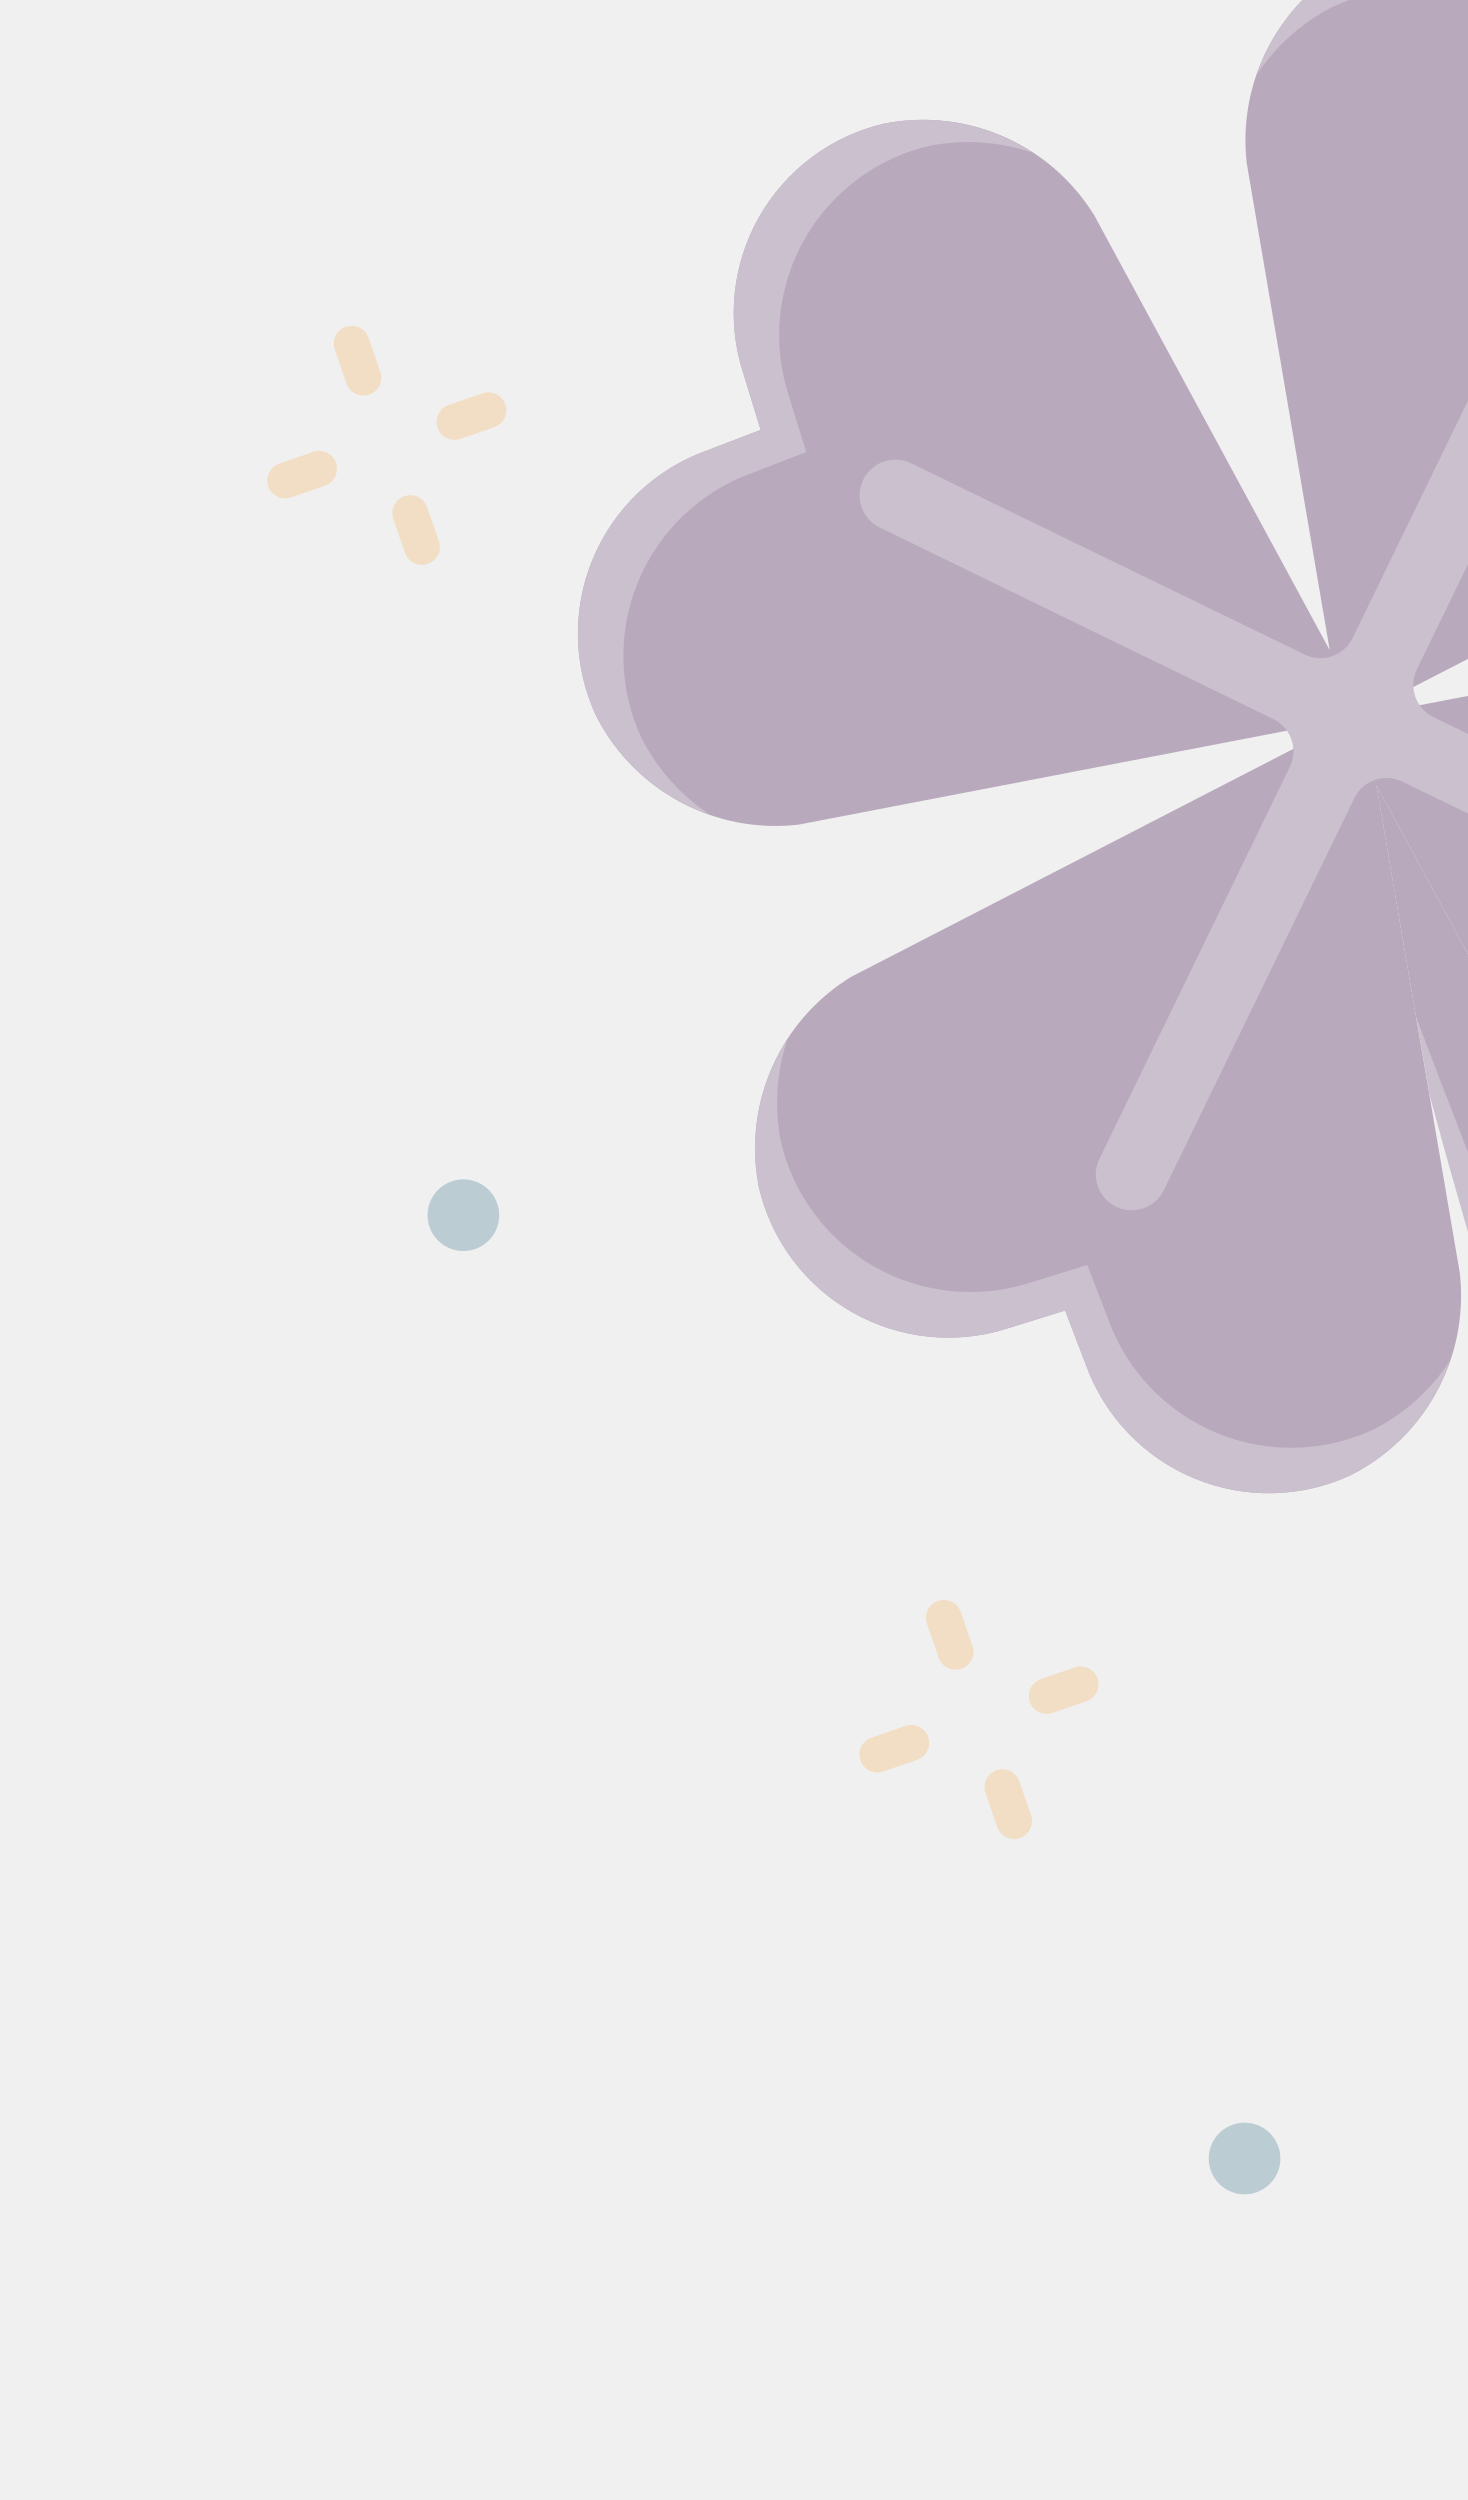
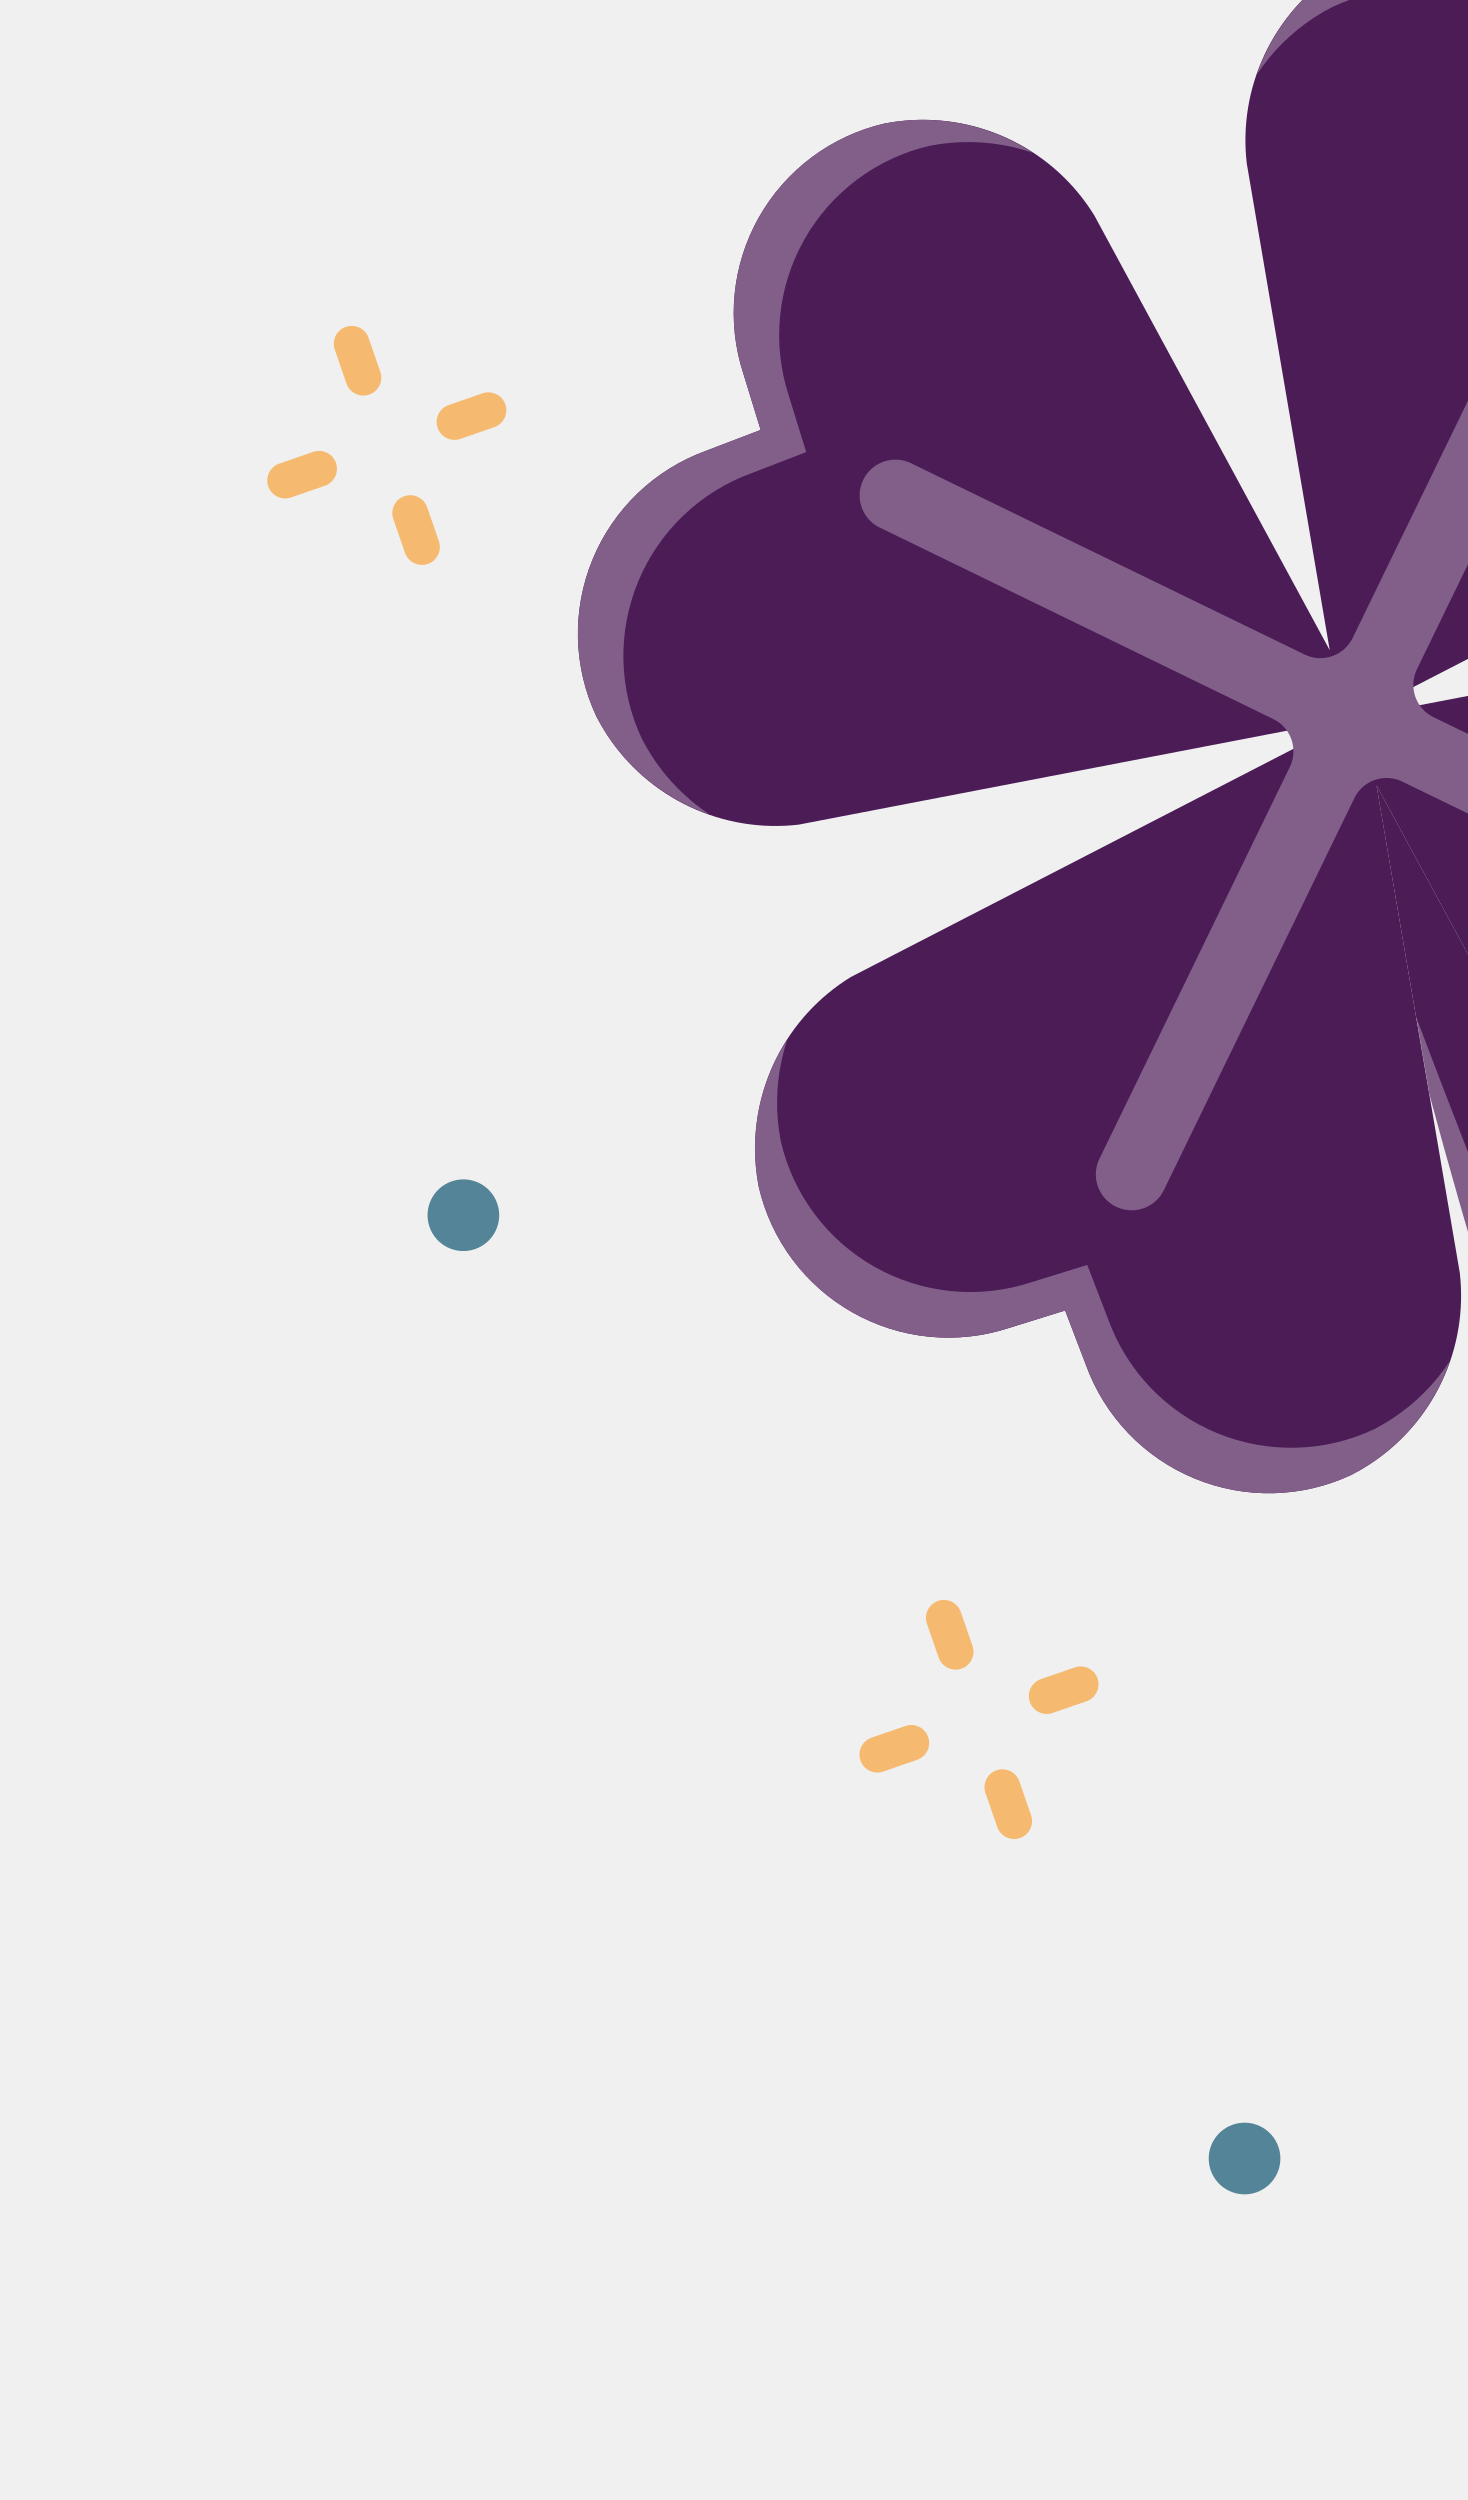
<svg xmlns="http://www.w3.org/2000/svg" width="64" height="109" viewBox="0 0 64 109" fill="none">
-   <g opacity="0.3" clip-path="url(#clip0_227_1261)">
+   <g opacity="0.9" clip-path="url(#clip0_227_1261)">
    <path d="M80.918 20.015C82.304 19.161 83.425 17.939 84.156 16.484C84.888 15.03 85.199 13.4 85.057 11.779C85.031 11.476 84.988 11.174 84.93 10.875C84.666 9.726 84.165 8.644 83.46 7.699C82.755 6.754 81.86 5.966 80.833 5.387C79.806 4.807 78.67 4.448 77.496 4.332C76.323 4.216 75.138 4.346 74.017 4.714L71.558 5.468L70.653 3.09C70.251 1.981 69.621 0.969 68.806 0.117C67.99 -0.734 67.005 -1.406 65.915 -1.856C64.824 -2.305 63.652 -2.522 62.473 -2.493C61.294 -2.464 60.134 -2.189 59.068 -1.687C58.797 -1.548 58.533 -1.395 58.279 -1.229C56.915 -0.339 55.825 0.913 55.133 2.387C54.44 3.861 54.172 5.499 54.358 7.117L57.977 28.35L47.714 9.396C46.861 8.009 45.639 6.888 44.184 6.156C42.73 5.425 41.1 5.114 39.478 5.257C39.175 5.284 38.872 5.326 38.573 5.383C37.423 5.647 36.342 6.148 35.397 6.853C34.452 7.559 33.664 8.454 33.084 9.481C32.505 10.508 32.145 11.644 32.03 12.818C31.914 13.992 32.044 15.177 32.412 16.297L33.164 18.744L30.781 19.655C29.672 20.058 28.66 20.687 27.808 21.503C26.957 22.319 26.285 23.303 25.835 24.394C25.386 25.484 25.169 26.656 25.198 27.835C25.227 29.014 25.502 30.174 26.004 31.241C26.143 31.512 26.296 31.775 26.462 32.03C27.352 33.396 28.605 34.487 30.081 35.18C31.557 35.873 33.196 36.142 34.816 35.955L58.999 31.303L59.012 31.299L80.918 20.015ZM91.541 30.58C90.652 29.216 89.4 28.126 87.927 27.433C86.453 26.741 84.816 26.472 83.198 26.658L59.009 31.3L37.095 42.598C35.708 43.451 34.586 44.674 33.855 46.129C33.124 47.584 32.813 49.214 32.956 50.836C32.983 51.139 33.025 51.44 33.082 51.739C33.346 52.889 33.846 53.971 34.552 54.916C35.257 55.861 36.152 56.649 37.179 57.228C38.206 57.808 39.343 58.167 40.517 58.283C41.69 58.399 42.875 58.268 43.996 57.9L46.439 57.138L47.35 59.521C47.753 60.63 48.383 61.642 49.199 62.493C50.014 63.345 50.999 64.017 52.089 64.466C53.179 64.915 54.352 65.133 55.531 65.104C56.709 65.075 57.869 64.8 58.936 64.297C59.207 64.157 59.471 64.004 59.726 63.837C61.09 62.948 62.179 61.697 62.871 60.223C63.564 58.75 63.832 57.113 63.647 55.495L60.02 34.257L64.592 42.7L70.295 53.22C71.148 54.606 72.371 55.728 73.826 56.459C75.281 57.189 76.91 57.501 78.532 57.358C78.835 57.331 79.136 57.289 79.435 57.231C80.585 56.968 81.666 56.467 82.612 55.762C83.557 55.056 84.344 54.162 84.924 53.135C85.504 52.108 85.863 50.971 85.979 49.798C86.095 48.624 85.965 47.439 85.597 46.319L84.834 43.863L87.216 42.95C88.325 42.548 89.337 41.918 90.189 41.102C91.04 40.286 91.712 39.302 92.162 38.211C92.611 37.121 92.828 35.949 92.799 34.77C92.77 33.591 92.495 32.431 91.992 31.364C91.855 31.095 91.704 30.834 91.541 30.58Z" fill="#380445" />
    <path d="M20.714 54.46C21.529 54.178 21.962 53.288 21.68 52.473C21.398 51.657 20.508 51.224 19.693 51.507C18.877 51.788 18.445 52.678 18.727 53.494C19.009 54.309 19.898 54.742 20.714 54.46Z" fill="#41788E" />
    <path d="M54.773 95.588C55.589 95.306 56.021 94.416 55.739 93.601C55.457 92.785 54.568 92.353 53.752 92.635C52.936 92.917 52.504 93.806 52.786 94.622C53.068 95.438 53.958 95.87 54.773 95.588Z" fill="#41788E" />
    <path d="M64.592 42.7L60.02 34.257L62.326 47.73C63.983 53.909 66.028 60.526 67.477 65.068C68.609 68.615 69.93 72.098 71.434 75.504L76.344 86.614C76.502 86.973 76.791 87.26 77.151 87.416C77.512 87.572 77.918 87.587 78.288 87.458L82.166 86.117C82.391 86.039 82.596 85.91 82.763 85.741C82.931 85.572 83.058 85.367 83.134 85.141C83.21 84.915 83.234 84.675 83.203 84.439C83.172 84.203 83.088 83.977 82.957 83.779C77.501 75.808 65.273 44.44 64.592 42.7Z" fill="#744F7D" />
    <path d="M60.02 34.257L61.747 44.354C67.152 58.643 75.848 80.035 81.354 86.398L82.16 86.119C82.385 86.041 82.59 85.912 82.757 85.743C82.925 85.574 83.052 85.369 83.128 85.143C83.204 84.918 83.228 84.677 83.197 84.441C83.166 84.205 83.082 83.979 82.951 83.781C77.501 75.808 65.273 44.44 64.592 42.7L60.02 34.257Z" fill="#380445" />
    <path d="M62.5 31.268C62.127 31.087 61.842 30.765 61.706 30.374C61.571 29.982 61.597 29.553 61.778 29.18L70.073 12.117C70.222 11.75 70.225 11.34 70.084 10.97C69.942 10.6 69.664 10.298 69.308 10.125C68.952 9.952 68.543 9.92 68.164 10.037C67.786 10.154 67.466 10.41 67.269 10.754L58.974 27.817C58.792 28.189 58.471 28.475 58.079 28.61C57.687 28.746 57.258 28.72 56.886 28.539L39.818 20.245C39.632 20.139 39.427 20.072 39.214 20.048C39.001 20.025 38.786 20.045 38.581 20.108C38.377 20.171 38.187 20.276 38.025 20.415C37.862 20.554 37.73 20.726 37.636 20.918C37.543 21.11 37.49 21.32 37.481 21.534C37.471 21.748 37.506 21.961 37.583 22.161C37.66 22.361 37.777 22.543 37.927 22.696C38.077 22.849 38.256 22.969 38.455 23.049L55.515 31.351C55.888 31.532 56.173 31.853 56.308 32.245C56.444 32.637 56.418 33.066 56.237 33.438L47.946 50.5C47.852 50.685 47.796 50.887 47.781 51.094C47.766 51.301 47.792 51.509 47.858 51.705C47.924 51.902 48.029 52.083 48.166 52.239C48.303 52.395 48.469 52.522 48.656 52.613C48.843 52.703 49.045 52.756 49.253 52.768C49.46 52.779 49.667 52.749 49.863 52.68C50.058 52.61 50.238 52.502 50.391 52.363C50.545 52.223 50.669 52.054 50.756 51.866L59.05 34.799C59.231 34.426 59.553 34.141 59.944 34.005C60.336 33.87 60.765 33.896 61.138 34.077L78.193 42.368C78.564 42.541 78.989 42.561 79.375 42.423C79.761 42.286 80.078 42.003 80.257 41.634C80.436 41.266 80.463 40.842 80.333 40.453C80.202 40.065 79.924 39.744 79.559 39.558L62.5 31.268Z" fill="#744F7D" />
    <path d="M87.948 -9.291C88.143 -9.359 88.304 -9.502 88.395 -9.688C88.486 -9.874 88.498 -10.089 88.431 -10.285L87.92 -11.762C87.852 -11.957 87.71 -12.118 87.523 -12.209C87.337 -12.3 87.122 -12.312 86.926 -12.245C86.731 -12.177 86.57 -12.034 86.479 -11.848C86.388 -11.662 86.376 -11.447 86.443 -11.251L86.954 -9.774C87.022 -9.579 87.164 -9.418 87.351 -9.327C87.537 -9.236 87.752 -9.224 87.948 -9.291ZM91.922 -7.359L93.399 -7.87C93.595 -7.937 93.756 -8.08 93.846 -8.266C93.937 -8.453 93.95 -8.667 93.882 -8.863C93.814 -9.059 93.671 -9.22 93.485 -9.311C93.299 -9.401 93.084 -9.414 92.888 -9.346L91.412 -8.836C91.216 -8.768 91.055 -8.625 90.964 -8.439C90.874 -8.253 90.861 -8.038 90.928 -7.842C90.996 -7.646 91.139 -7.485 91.325 -7.395C91.512 -7.304 91.726 -7.291 91.922 -7.359ZM90.501 -1.908C90.696 -1.975 90.857 -2.118 90.948 -2.304C91.038 -2.491 91.051 -2.705 90.984 -2.901L90.473 -4.378C90.405 -4.574 90.263 -4.735 90.076 -4.825C89.89 -4.916 89.675 -4.929 89.479 -4.861C89.284 -4.793 89.123 -4.651 89.032 -4.464C88.941 -4.278 88.928 -4.063 88.996 -3.867L89.507 -2.391C89.575 -2.195 89.717 -2.034 89.904 -1.943C90.09 -1.853 90.305 -1.84 90.501 -1.908ZM84.539 -4.806L86.015 -5.317C86.211 -5.384 86.372 -5.527 86.463 -5.713C86.553 -5.9 86.566 -6.114 86.498 -6.31C86.431 -6.506 86.288 -6.667 86.102 -6.758C85.915 -6.848 85.701 -6.861 85.505 -6.793L84.028 -6.283C83.832 -6.215 83.671 -6.072 83.581 -5.886C83.49 -5.7 83.477 -5.485 83.545 -5.289C83.613 -5.093 83.755 -4.932 83.942 -4.842C84.128 -4.751 84.343 -4.738 84.539 -4.806ZM41.891 70.284C41.823 70.088 41.68 69.927 41.494 69.836C41.308 69.746 41.093 69.733 40.897 69.8C40.701 69.868 40.541 70.011 40.45 70.197C40.359 70.384 40.346 70.598 40.414 70.794L40.925 72.271C40.992 72.467 41.135 72.628 41.322 72.718C41.508 72.809 41.722 72.822 41.918 72.754C42.114 72.686 42.275 72.543 42.366 72.357C42.456 72.171 42.469 71.956 42.401 71.76L41.891 70.284ZM47.37 74.176C47.566 74.108 47.726 73.965 47.817 73.779C47.908 73.593 47.92 73.378 47.853 73.182C47.785 72.986 47.642 72.825 47.456 72.735C47.27 72.644 47.055 72.631 46.859 72.699L45.382 73.21C45.187 73.277 45.026 73.42 44.935 73.606C44.844 73.793 44.832 74.007 44.899 74.203C44.967 74.399 45.11 74.56 45.296 74.65C45.483 74.741 45.697 74.754 45.893 74.686L47.37 74.176ZM43.45 77.184C43.254 77.252 43.093 77.394 43.003 77.581C42.912 77.767 42.899 77.982 42.967 78.178L43.478 79.654C43.545 79.85 43.688 80.011 43.874 80.102C44.061 80.192 44.276 80.205 44.471 80.138C44.667 80.07 44.828 79.927 44.919 79.741C45.009 79.554 45.022 79.34 44.954 79.144L44.444 77.667C44.376 77.471 44.233 77.31 44.047 77.22C43.861 77.129 43.646 77.116 43.45 77.184ZM38.509 77.239L39.986 76.728C40.182 76.661 40.343 76.518 40.433 76.332C40.524 76.145 40.537 75.931 40.469 75.735C40.401 75.539 40.259 75.378 40.072 75.287C39.886 75.197 39.671 75.184 39.475 75.252L37.999 75.762C37.803 75.83 37.642 75.973 37.551 76.159C37.461 76.346 37.448 76.56 37.516 76.756C37.583 76.952 37.726 77.113 37.913 77.203C38.099 77.294 38.313 77.307 38.509 77.239ZM16.099 17.204C16.294 17.136 16.456 16.994 16.546 16.807C16.637 16.621 16.649 16.406 16.582 16.21L16.071 14.734C16.003 14.538 15.861 14.377 15.674 14.286C15.488 14.196 15.273 14.183 15.078 14.251C14.882 14.318 14.721 14.461 14.63 14.647C14.54 14.834 14.527 15.048 14.595 15.244L15.105 16.721C15.173 16.917 15.316 17.078 15.502 17.168C15.688 17.259 15.903 17.272 16.099 17.204ZM20.073 19.136L21.55 18.626C21.746 18.558 21.907 18.415 21.997 18.229C22.088 18.043 22.101 17.828 22.033 17.632C21.965 17.436 21.823 17.275 21.636 17.185C21.45 17.094 21.235 17.081 21.04 17.149L19.563 17.66C19.367 17.727 19.206 17.87 19.115 18.056C19.025 18.243 19.012 18.457 19.08 18.653C19.147 18.849 19.29 19.01 19.477 19.101C19.663 19.191 19.878 19.204 20.073 19.136ZM18.652 24.588C18.848 24.52 19.008 24.377 19.099 24.191C19.19 24.005 19.202 23.79 19.135 23.594L18.624 22.117C18.556 21.922 18.414 21.761 18.227 21.67C18.041 21.579 17.826 21.567 17.631 21.634C17.435 21.702 17.274 21.845 17.183 22.031C17.093 22.217 17.08 22.432 17.147 22.628L17.658 24.105C17.726 24.3 17.868 24.461 18.055 24.552C18.241 24.642 18.456 24.655 18.652 24.588ZM12.69 21.689L14.166 21.179C14.362 21.111 14.523 20.968 14.614 20.782C14.704 20.596 14.717 20.381 14.649 20.185C14.582 19.989 14.439 19.828 14.253 19.738C14.066 19.647 13.852 19.634 13.656 19.702L12.179 20.212C11.983 20.28 11.822 20.423 11.732 20.609C11.641 20.796 11.628 21.01 11.696 21.206C11.764 21.402 11.906 21.563 12.093 21.654C12.279 21.744 12.494 21.757 12.69 21.689ZM106.812 42.877C106.744 42.681 106.601 42.52 106.415 42.43C106.229 42.339 106.014 42.326 105.818 42.394C105.622 42.462 105.461 42.604 105.371 42.791C105.28 42.977 105.267 43.192 105.335 43.388L105.845 44.864C105.913 45.06 106.056 45.221 106.242 45.312C106.429 45.402 106.643 45.415 106.839 45.347C107.035 45.28 107.196 45.137 107.286 44.951C107.377 44.764 107.39 44.55 107.322 44.354L106.812 42.877ZM110.814 47.28L112.29 46.769C112.486 46.701 112.647 46.559 112.738 46.372C112.828 46.186 112.841 45.971 112.774 45.776C112.706 45.58 112.563 45.419 112.377 45.328C112.19 45.238 111.976 45.225 111.78 45.292L110.303 45.803C110.107 45.871 109.946 46.014 109.856 46.2C109.765 46.386 109.752 46.601 109.82 46.797C109.888 46.992 110.031 47.153 110.217 47.244C110.403 47.335 110.618 47.347 110.814 47.28ZM109.365 50.261C109.297 50.065 109.154 49.904 108.968 49.813C108.781 49.723 108.567 49.71 108.371 49.778C108.175 49.845 108.014 49.988 107.924 50.174C107.833 50.361 107.82 50.575 107.888 50.771L108.398 52.248C108.466 52.444 108.609 52.605 108.795 52.695C108.982 52.786 109.196 52.799 109.392 52.731C109.588 52.663 109.749 52.521 109.839 52.334C109.93 52.148 109.943 51.933 109.875 51.737L109.365 50.261ZM103.43 49.833L104.907 49.322C105.103 49.254 105.264 49.112 105.354 48.925C105.445 48.739 105.458 48.524 105.39 48.328C105.322 48.133 105.18 47.972 104.993 47.881C104.807 47.791 104.592 47.778 104.396 47.845L102.92 48.356C102.724 48.424 102.563 48.566 102.472 48.753C102.382 48.939 102.369 49.154 102.436 49.35C102.504 49.545 102.647 49.706 102.833 49.797C103.02 49.888 103.234 49.9 103.43 49.833Z" fill="#F5B461" />
    <path d="M74.017 4.713L71.558 5.468L70.653 3.09C70.251 1.981 69.621 0.969 68.806 0.117C67.99 -0.734 67.005 -1.406 65.915 -1.856C64.824 -2.305 63.652 -2.522 62.473 -2.493C61.294 -2.464 60.134 -2.189 59.068 -1.686C58.797 -1.548 58.533 -1.395 58.279 -1.228C56.651 -0.163 55.425 1.414 54.794 3.255C55.452 2.262 56.304 1.414 57.301 0.763C57.556 0.596 57.82 0.443 58.091 0.304C59.158 -0.198 60.318 -0.473 61.497 -0.502C62.676 -0.531 63.848 -0.314 64.938 0.135C66.029 0.585 67.013 1.257 67.829 2.108C68.645 2.96 69.274 3.972 69.677 5.081L70.592 7.456L73.043 6.696C74.163 6.328 75.348 6.198 76.522 6.314C77.695 6.429 78.832 6.789 79.859 7.368C80.886 7.948 81.781 8.736 82.486 9.681C83.192 10.626 83.693 11.708 83.957 12.857C84.014 13.156 84.056 13.458 84.082 13.761C84.191 14.966 84.047 16.18 83.662 17.327C84.741 15.684 85.236 13.726 85.066 11.767C85.04 11.464 84.997 11.163 84.939 10.864C84.674 9.714 84.173 8.633 83.466 7.688C82.76 6.743 81.864 5.956 80.836 5.377C79.808 4.798 78.671 4.44 77.496 4.326C76.322 4.211 75.137 4.343 74.017 4.713ZM28.448 33.005C28.281 32.75 28.128 32.487 27.988 32.217C27.486 31.15 27.211 29.99 27.182 28.811C27.153 27.632 27.37 26.46 27.82 25.37C28.269 24.279 28.941 23.295 29.793 22.479C30.644 21.663 31.656 21.033 32.765 20.631L35.151 19.71L34.393 17.259C34.026 16.139 33.896 14.955 34.012 13.783C34.128 12.61 34.488 11.475 35.067 10.448C35.646 9.422 36.433 8.528 37.377 7.823C38.321 7.118 39.401 6.617 40.55 6.353C40.849 6.296 41.151 6.254 41.454 6.227C42.66 6.121 43.875 6.268 45.021 6.657C43.382 5.583 41.431 5.09 39.478 5.257C39.175 5.284 38.872 5.326 38.573 5.383C37.423 5.647 36.342 6.148 35.397 6.853C34.452 7.559 33.664 8.454 33.084 9.481C32.505 10.508 32.145 11.644 32.03 12.818C31.914 13.992 32.044 15.177 32.412 16.297L33.164 18.744L30.781 19.655C29.672 20.058 28.66 20.687 27.808 21.503C26.957 22.319 26.285 23.303 25.835 24.394C25.386 25.484 25.169 26.656 25.198 27.835C25.227 29.014 25.502 30.174 26.004 31.241C26.143 31.512 26.296 31.775 26.462 32.03C27.526 33.653 29.099 34.877 30.933 35.508C29.943 34.852 29.097 34 28.448 33.005Z" fill="#744F7D" />
    <path d="M92 31.368C91.86 31.098 91.707 30.835 91.541 30.58C90.473 28.947 88.891 27.719 87.044 27.09C88.046 27.75 88.901 28.608 89.556 29.613C89.723 29.867 89.876 30.131 90.016 30.401C90.518 31.468 90.793 32.628 90.822 33.807C90.851 34.986 90.634 36.158 90.184 37.248C89.735 38.338 89.063 39.323 88.212 40.139C87.36 40.955 86.348 41.584 85.24 41.987L82.855 42.894L83.613 45.345C83.981 46.465 84.111 47.65 83.996 48.824C83.88 49.997 83.52 51.134 82.941 52.161C82.361 53.188 81.573 54.082 80.628 54.788C79.683 55.493 78.601 55.993 77.452 56.257C77.153 56.315 76.852 56.357 76.549 56.384C75.348 56.488 74.139 56.343 72.997 55.959C74.635 57.029 76.584 57.519 78.533 57.352C78.836 57.324 79.137 57.282 79.436 57.224C80.586 56.961 81.667 56.46 82.612 55.755C83.558 55.049 84.345 54.155 84.925 53.128C85.505 52.101 85.864 50.964 85.98 49.791C86.096 48.617 85.966 47.432 85.598 46.312L84.834 43.863L87.216 42.95C88.325 42.548 89.338 41.92 90.19 41.104C91.042 40.289 91.714 39.305 92.165 38.215C92.615 37.125 92.833 35.953 92.804 34.774C92.776 33.595 92.502 32.435 92 31.368ZM60.7 61.854C60.445 62.021 60.181 62.174 59.91 62.314C58.843 62.817 57.684 63.091 56.505 63.12C55.326 63.149 54.154 62.932 53.063 62.483C51.973 62.033 50.989 61.361 50.172 60.51C49.356 59.658 48.727 58.646 48.324 57.538L47.405 55.151L44.954 55.909C43.834 56.277 42.649 56.408 41.475 56.292C40.301 56.176 39.164 55.817 38.137 55.237C37.11 54.658 36.215 53.87 35.51 52.925C34.804 51.98 34.304 50.898 34.04 49.748C33.983 49.449 33.941 49.148 33.914 48.844C33.81 47.647 33.952 46.442 34.333 45.302C33.267 46.939 32.78 48.886 32.948 50.832C32.975 51.135 33.017 51.437 33.074 51.736C33.338 52.885 33.838 53.967 34.544 54.912C35.249 55.857 36.144 56.645 37.171 57.225C38.198 57.804 39.335 58.164 40.509 58.279C41.682 58.395 42.867 58.265 43.988 57.896L46.439 57.138L47.35 59.521C47.753 60.63 48.383 61.642 49.198 62.493C50.014 63.345 50.999 64.017 52.089 64.466C53.179 64.915 54.352 65.133 55.531 65.104C56.709 65.075 57.869 64.8 58.936 64.297C59.207 64.157 59.471 64.004 59.726 63.837C61.36 62.768 62.589 61.182 63.218 59.334C62.56 60.337 61.703 61.195 60.7 61.854Z" fill="#744F7D" />
  </g>
  <defs>
    <clipPath id="clip0_227_1261">
      <rect width="100" height="100" fill="white" transform="translate(0 13.6774) rotate(-19.0731)" />
    </clipPath>
  </defs>
</svg>
